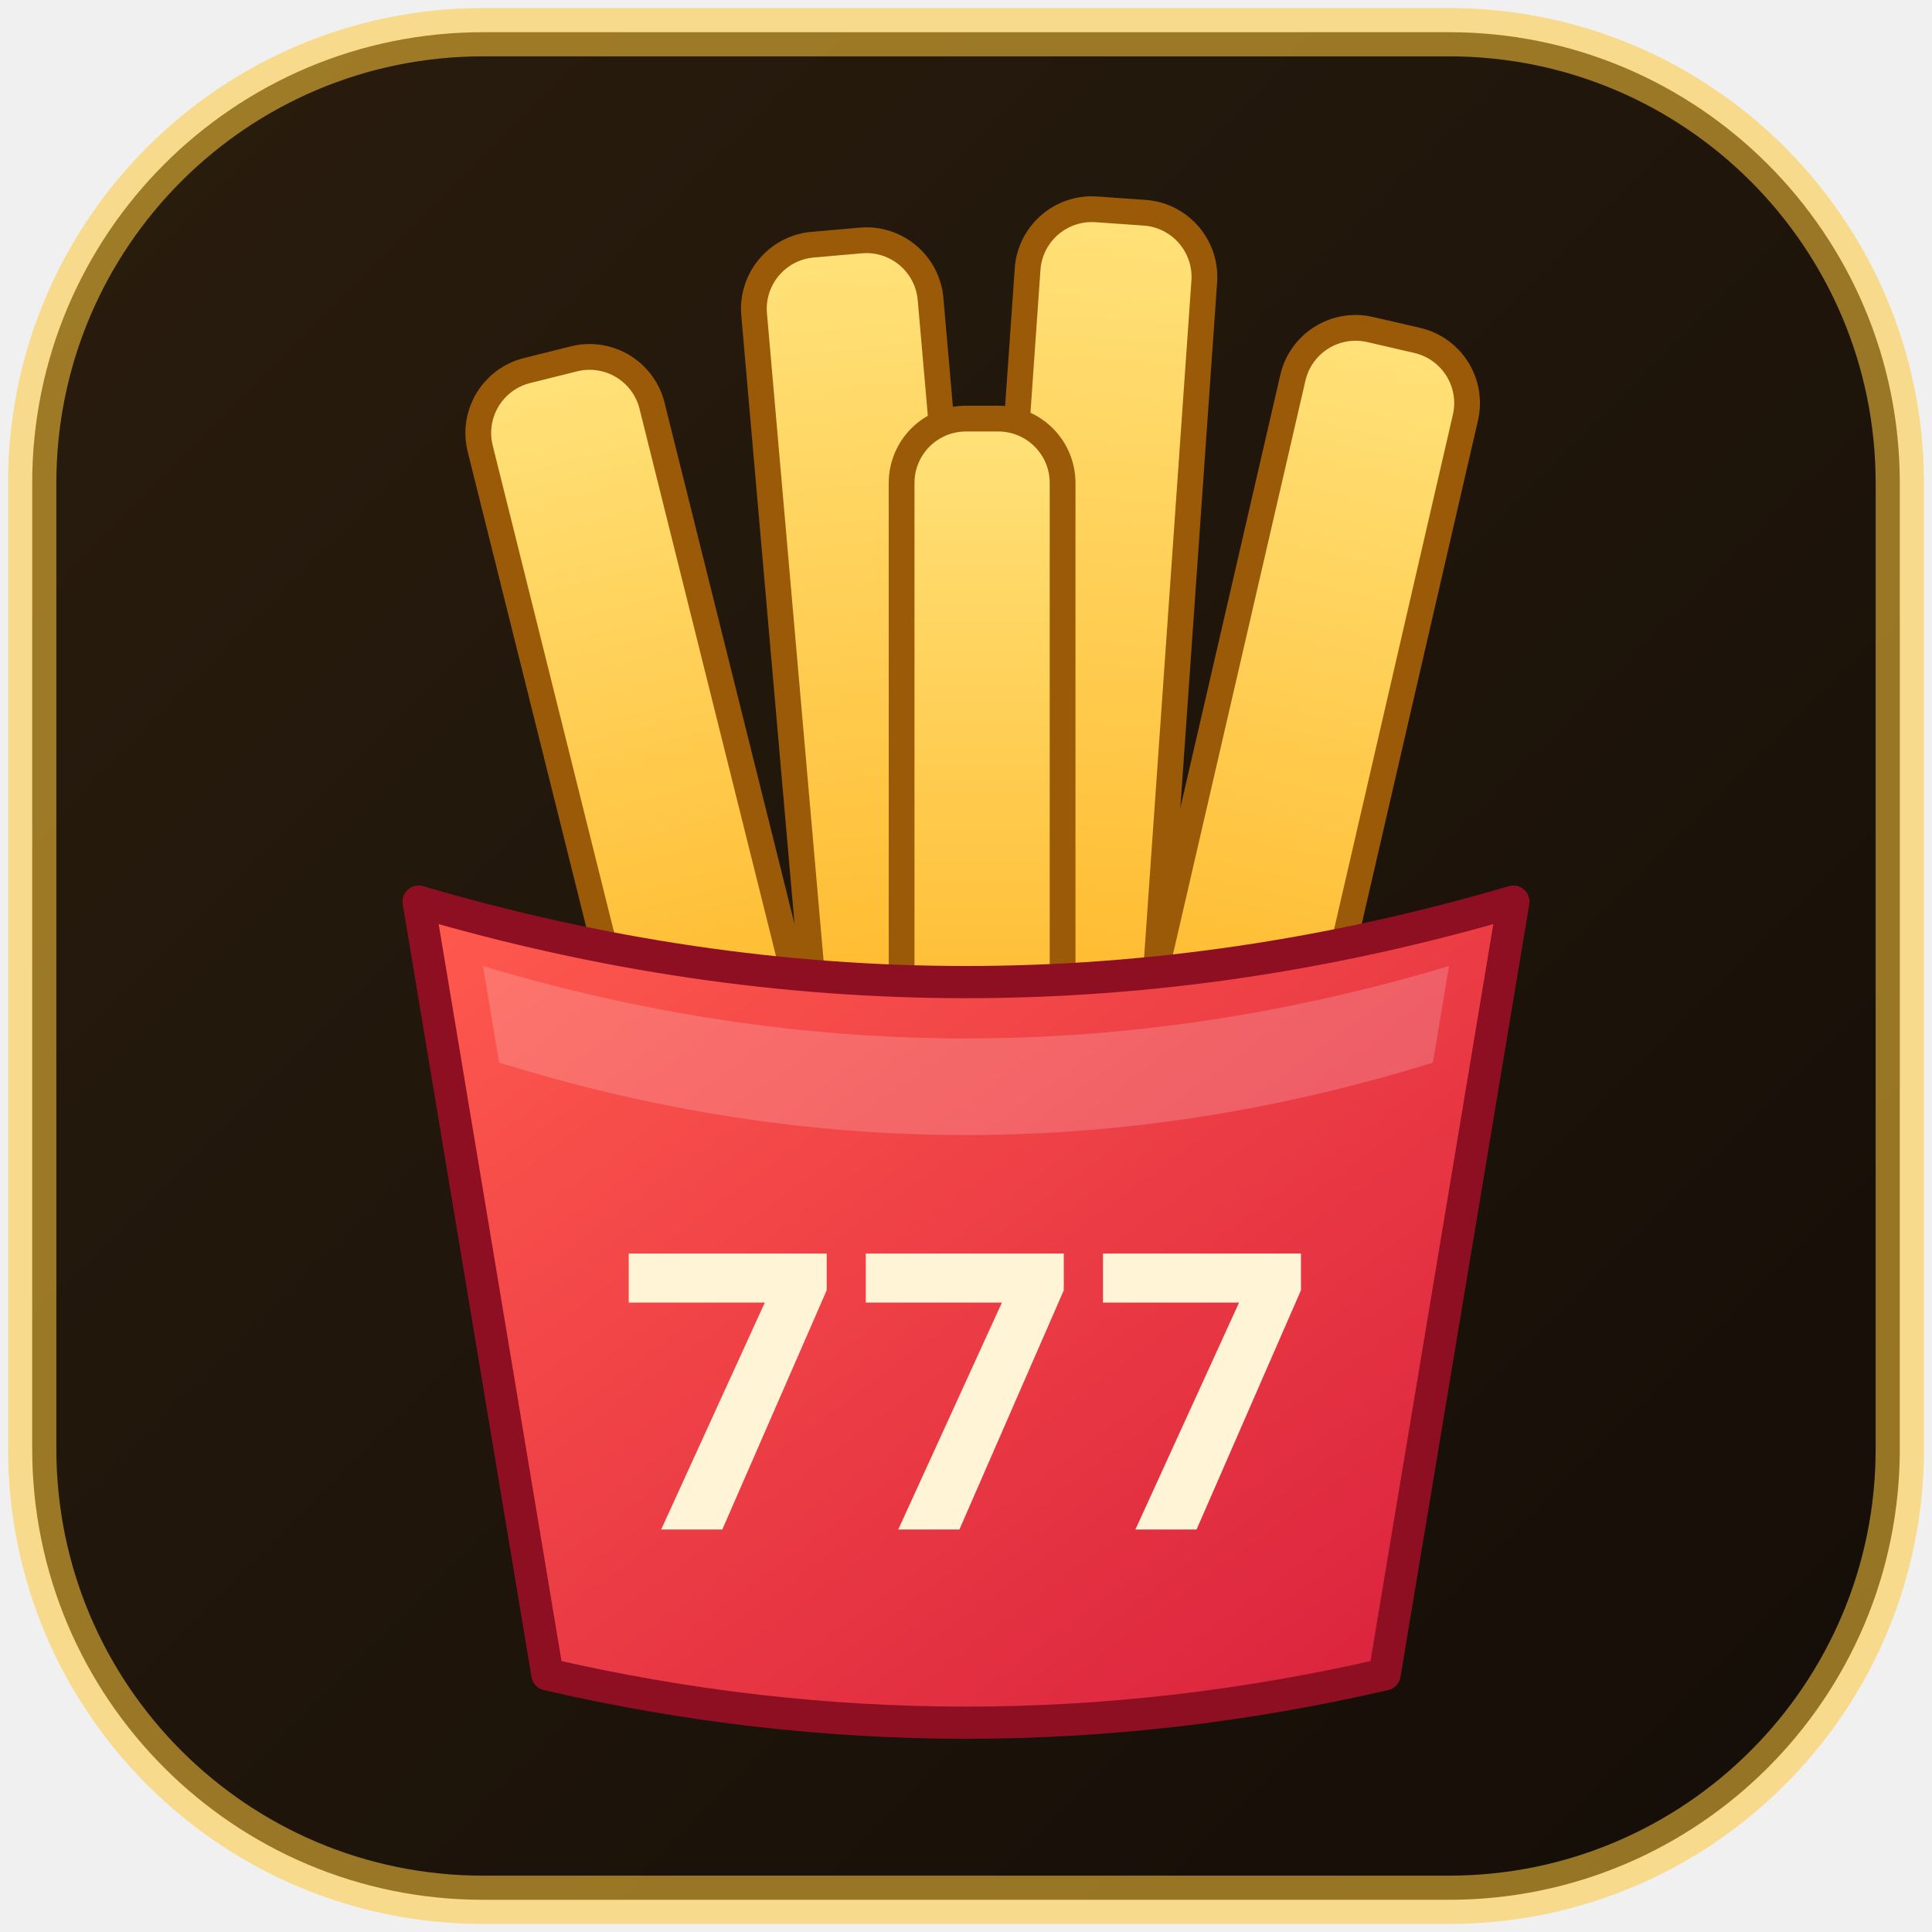
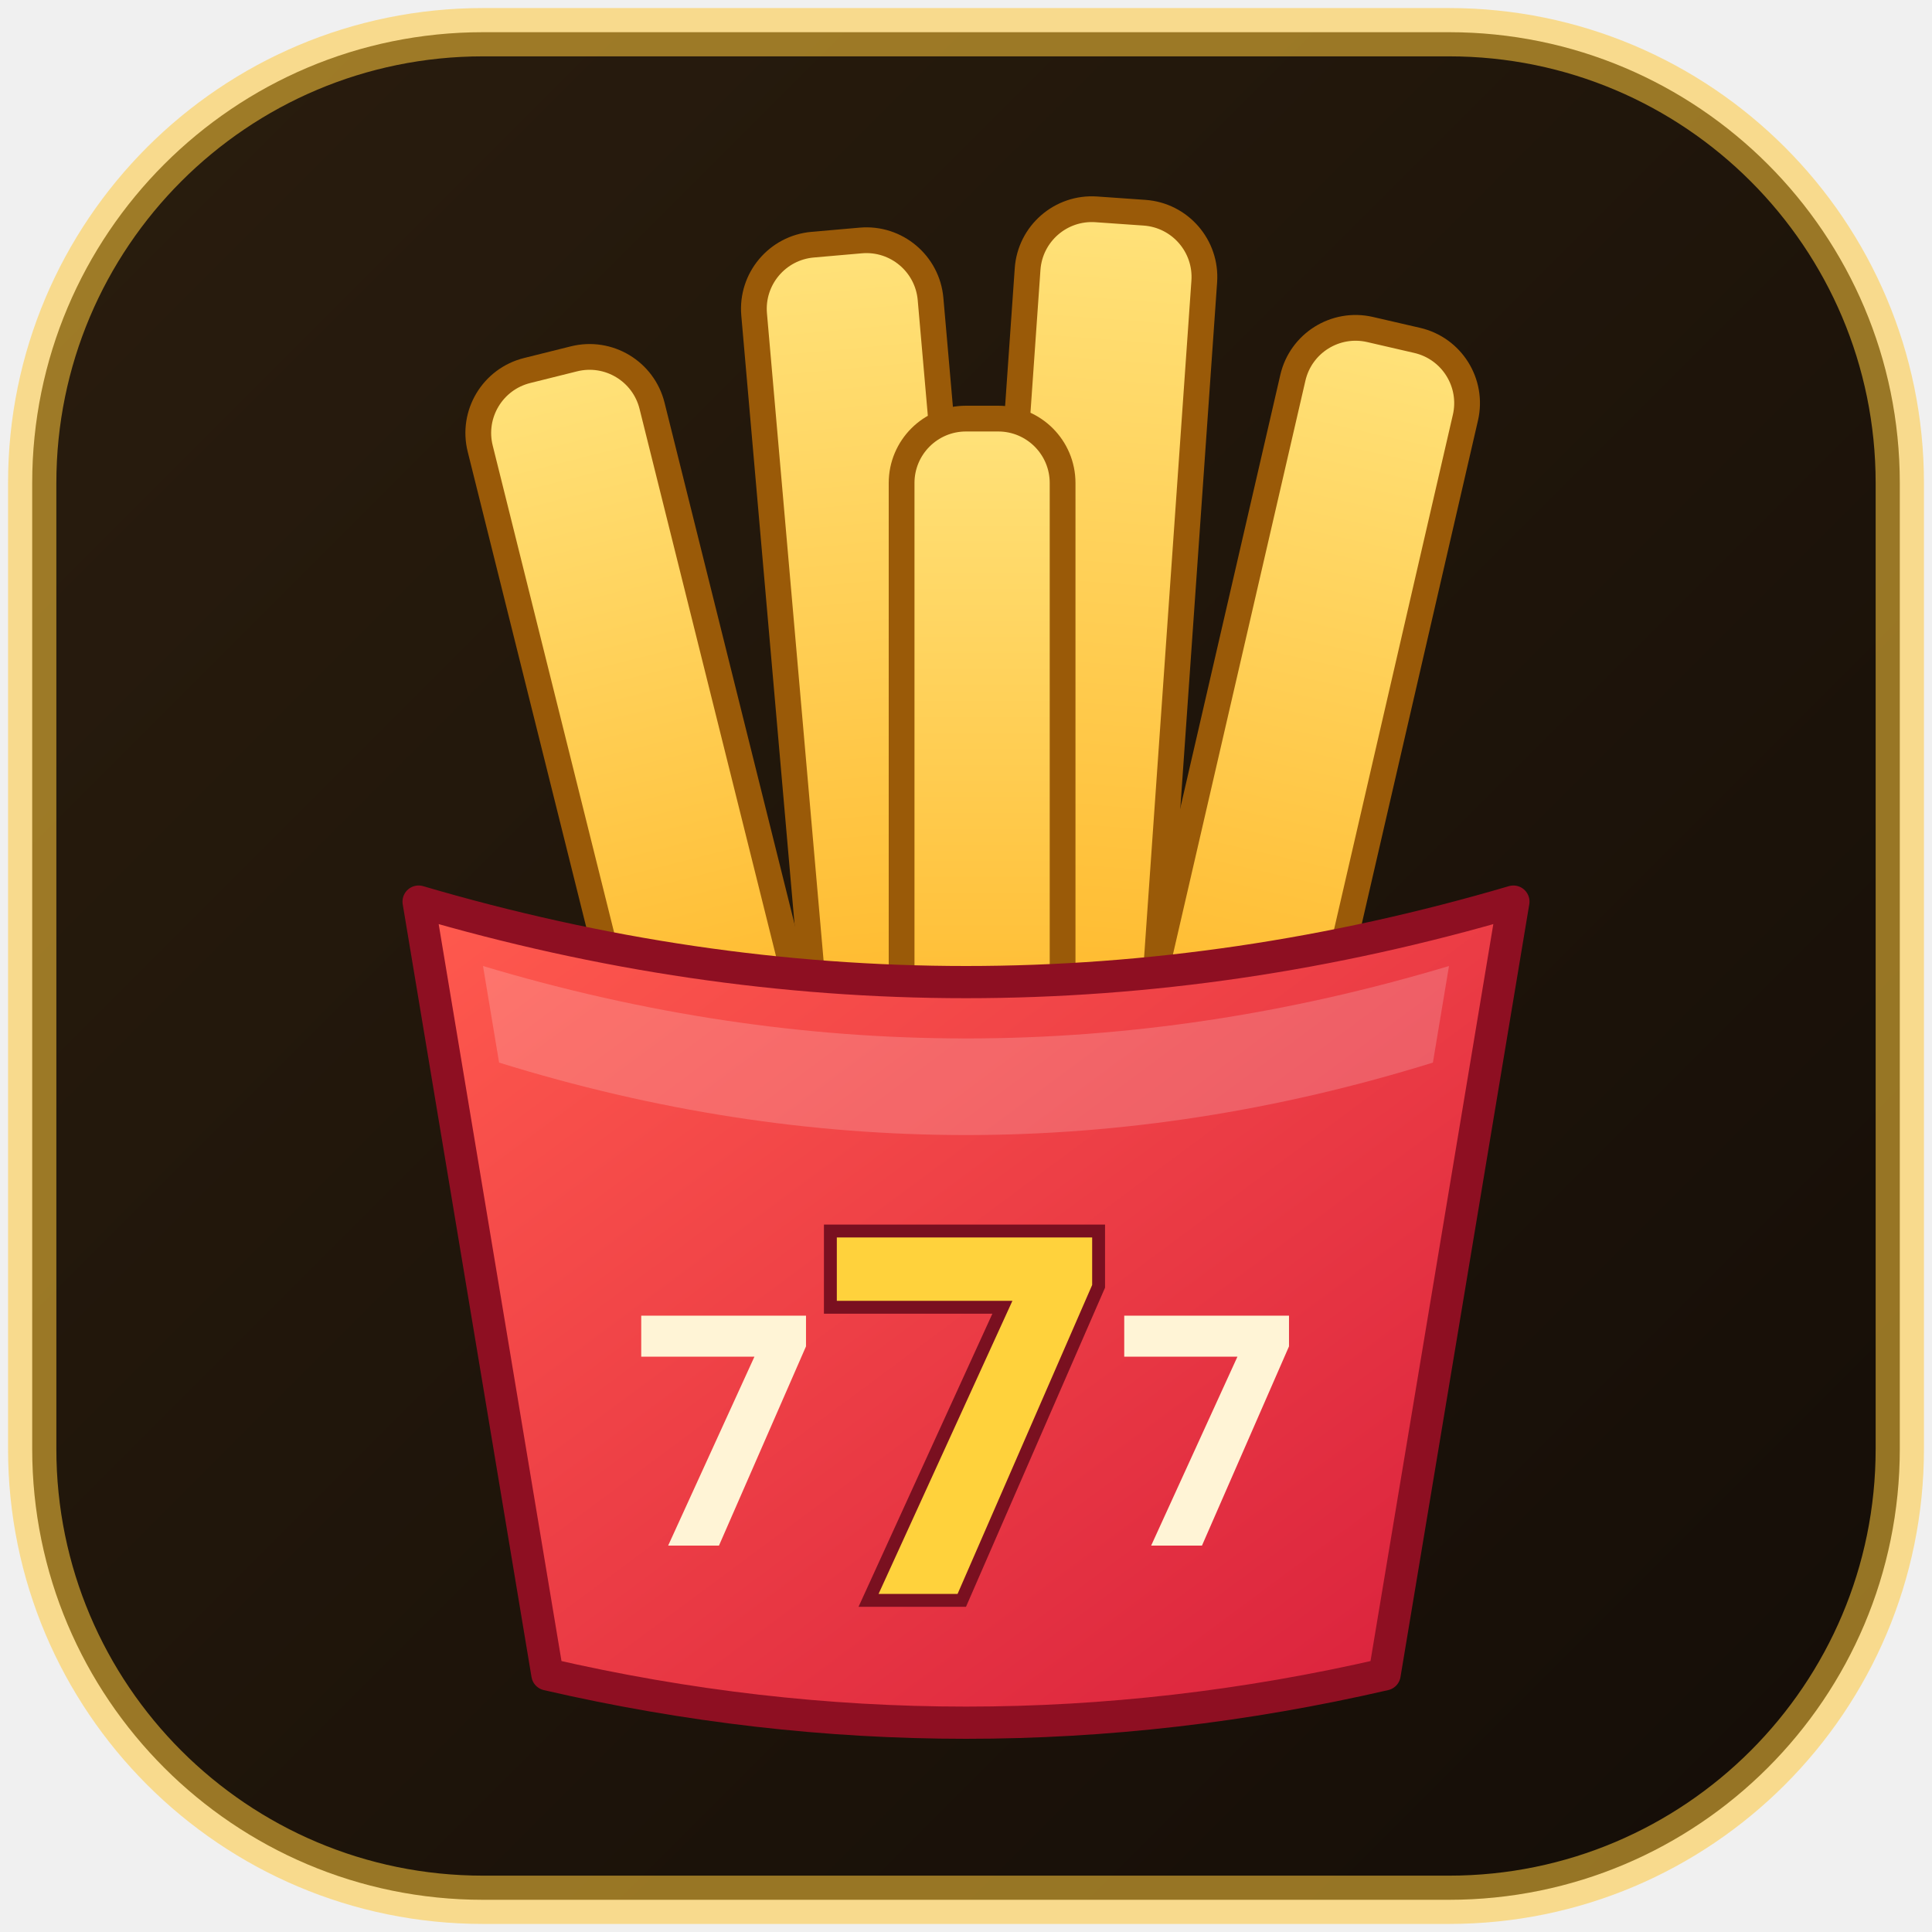
<svg xmlns="http://www.w3.org/2000/svg" viewBox="0 0 120 120">
  <defs>
    <linearGradient id="fy" x1="0" y1="0" x2="0" y2="1">
      <stop offset="0" stop-color="#ffe27a" />
      <stop offset="1" stop-color="#ffb21e" />
    </linearGradient>
    <linearGradient id="bx" x1="0" y1="0" x2="1" y2="1">
      <stop offset="0" stop-color="#ff5a4e" />
      <stop offset="1" stop-color="#d81f3c" />
    </linearGradient>
    <linearGradient id="bg" x1="0" y1="0" x2="1" y2="1">
      <stop offset="0" stop-color="#2a1d0e" />
      <stop offset="1" stop-color="#140d07" />
    </linearGradient>
  </defs>
  <rect x="2" y="2" width="116" height="116" rx="28" fill="url(#bg)" stroke="#ffc93c" stroke-opacity=".55" stroke-width="3" />
  <g stroke="#9a5a08" stroke-width="1.6" stroke-linejoin="round">
    <rect x="35" y="22" width="11" height="52" rx="4" fill="url(#fy)" transform="rotate(-14 40 48)" />
    <rect x="49" y="15" width="11" height="58" rx="4" fill="url(#fy)" transform="rotate(-5 54 44)" />
    <rect x="62" y="13" width="11" height="60" rx="4" fill="url(#fy)" transform="rotate(4 67 43)" />
    <rect x="75" y="20" width="11" height="54" rx="4" fill="url(#fy)" transform="rotate(13 80 47)" />
    <rect x="56" y="26" width="10" height="48" rx="4" fill="url(#fy)" />
  </g>
  <path d="M26 56 Q60 66 94 56 L86 104 Q60 110 34 104 Z" fill="url(#bx)" stroke="#8e0f22" stroke-width="2" stroke-linejoin="round" />
  <path d="M30 60 Q60 69 90 60 L89 66 Q60 75 31 66 Z" fill="#fff" fill-opacity=".18" />
-   <text x="60" y="95" text-anchor="middle" font-family="Oswald,Impact,'Arial Black',sans-serif" font-weight="700" font-size="24" fill="#fff4d6" letter-spacing="1">777</text>
+   <g font-family="Oswald,Impact,'Arial Black',sans-serif" font-weight="700" text-anchor="middle">
+     <text x="45" y="96" font-size="20" fill="#fff4d6">7</text>
+     <text x="60" y="99" font-size="31" fill="#ffd23c" stroke="#7a1020" stroke-width="1.6" paint-order="stroke">7</text>
+     <text x="75" y="96" font-size="20" fill="#fff4d6">7</text>
+   </g>
</svg>
